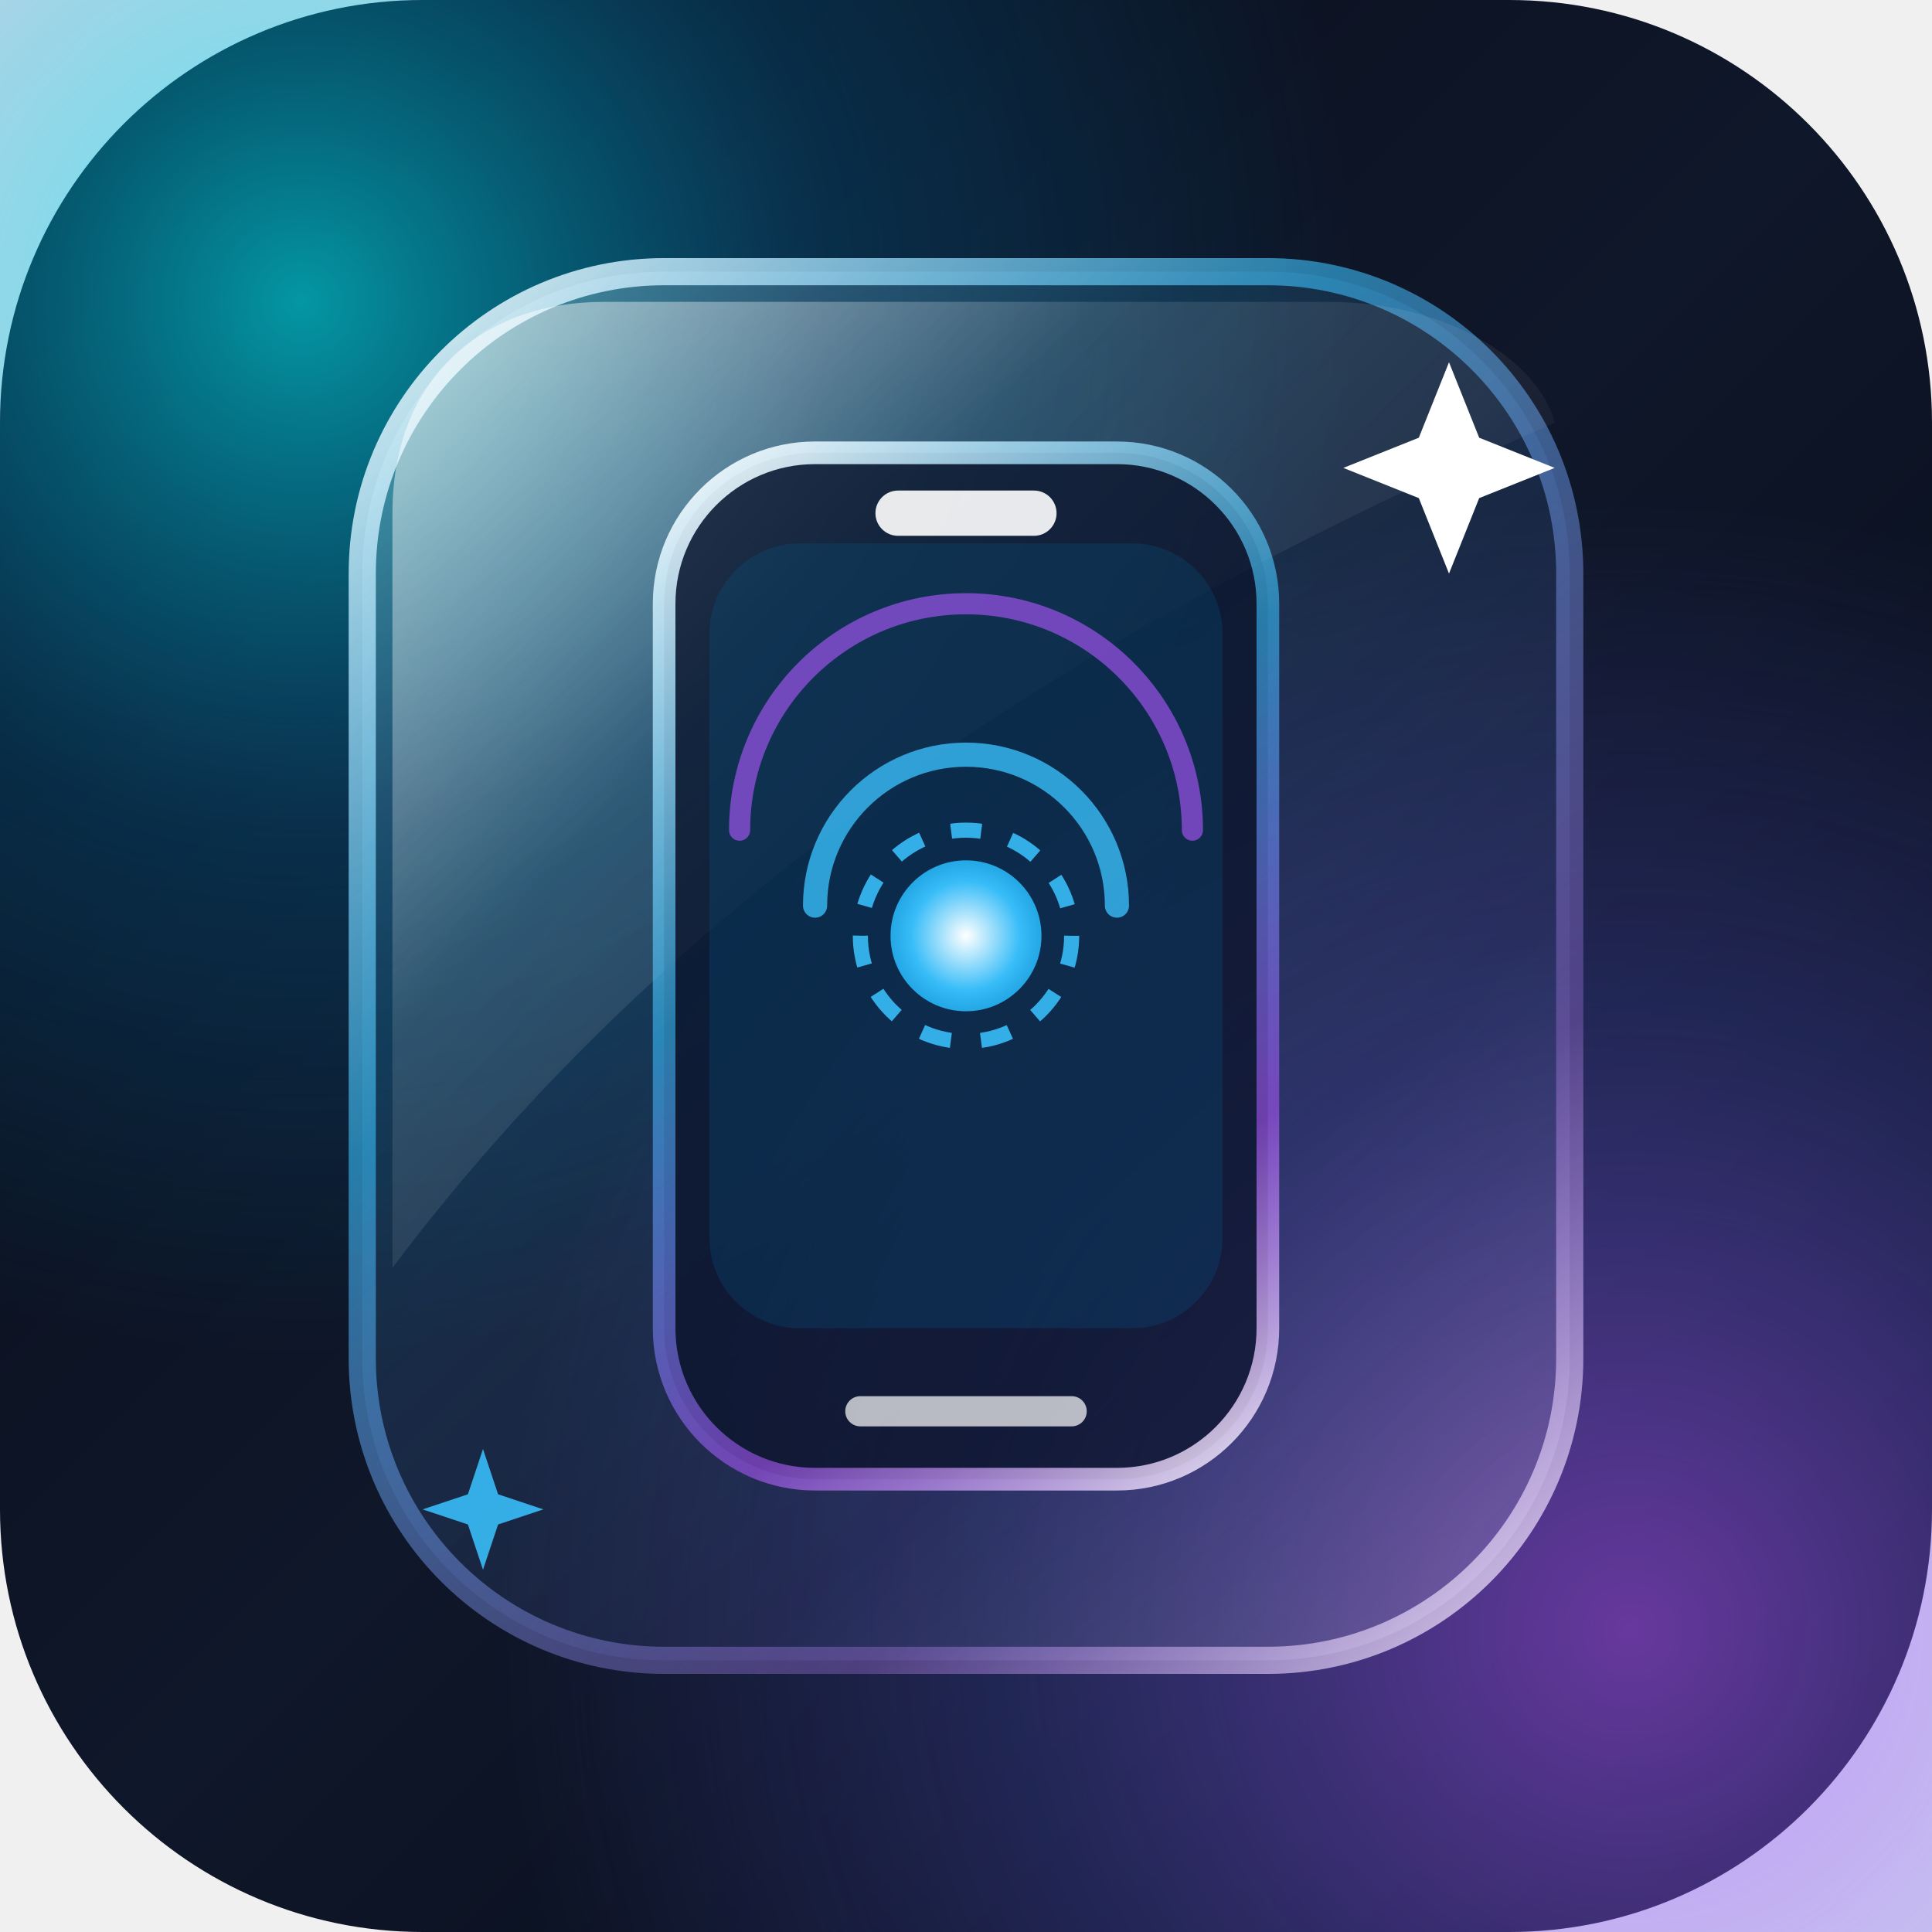
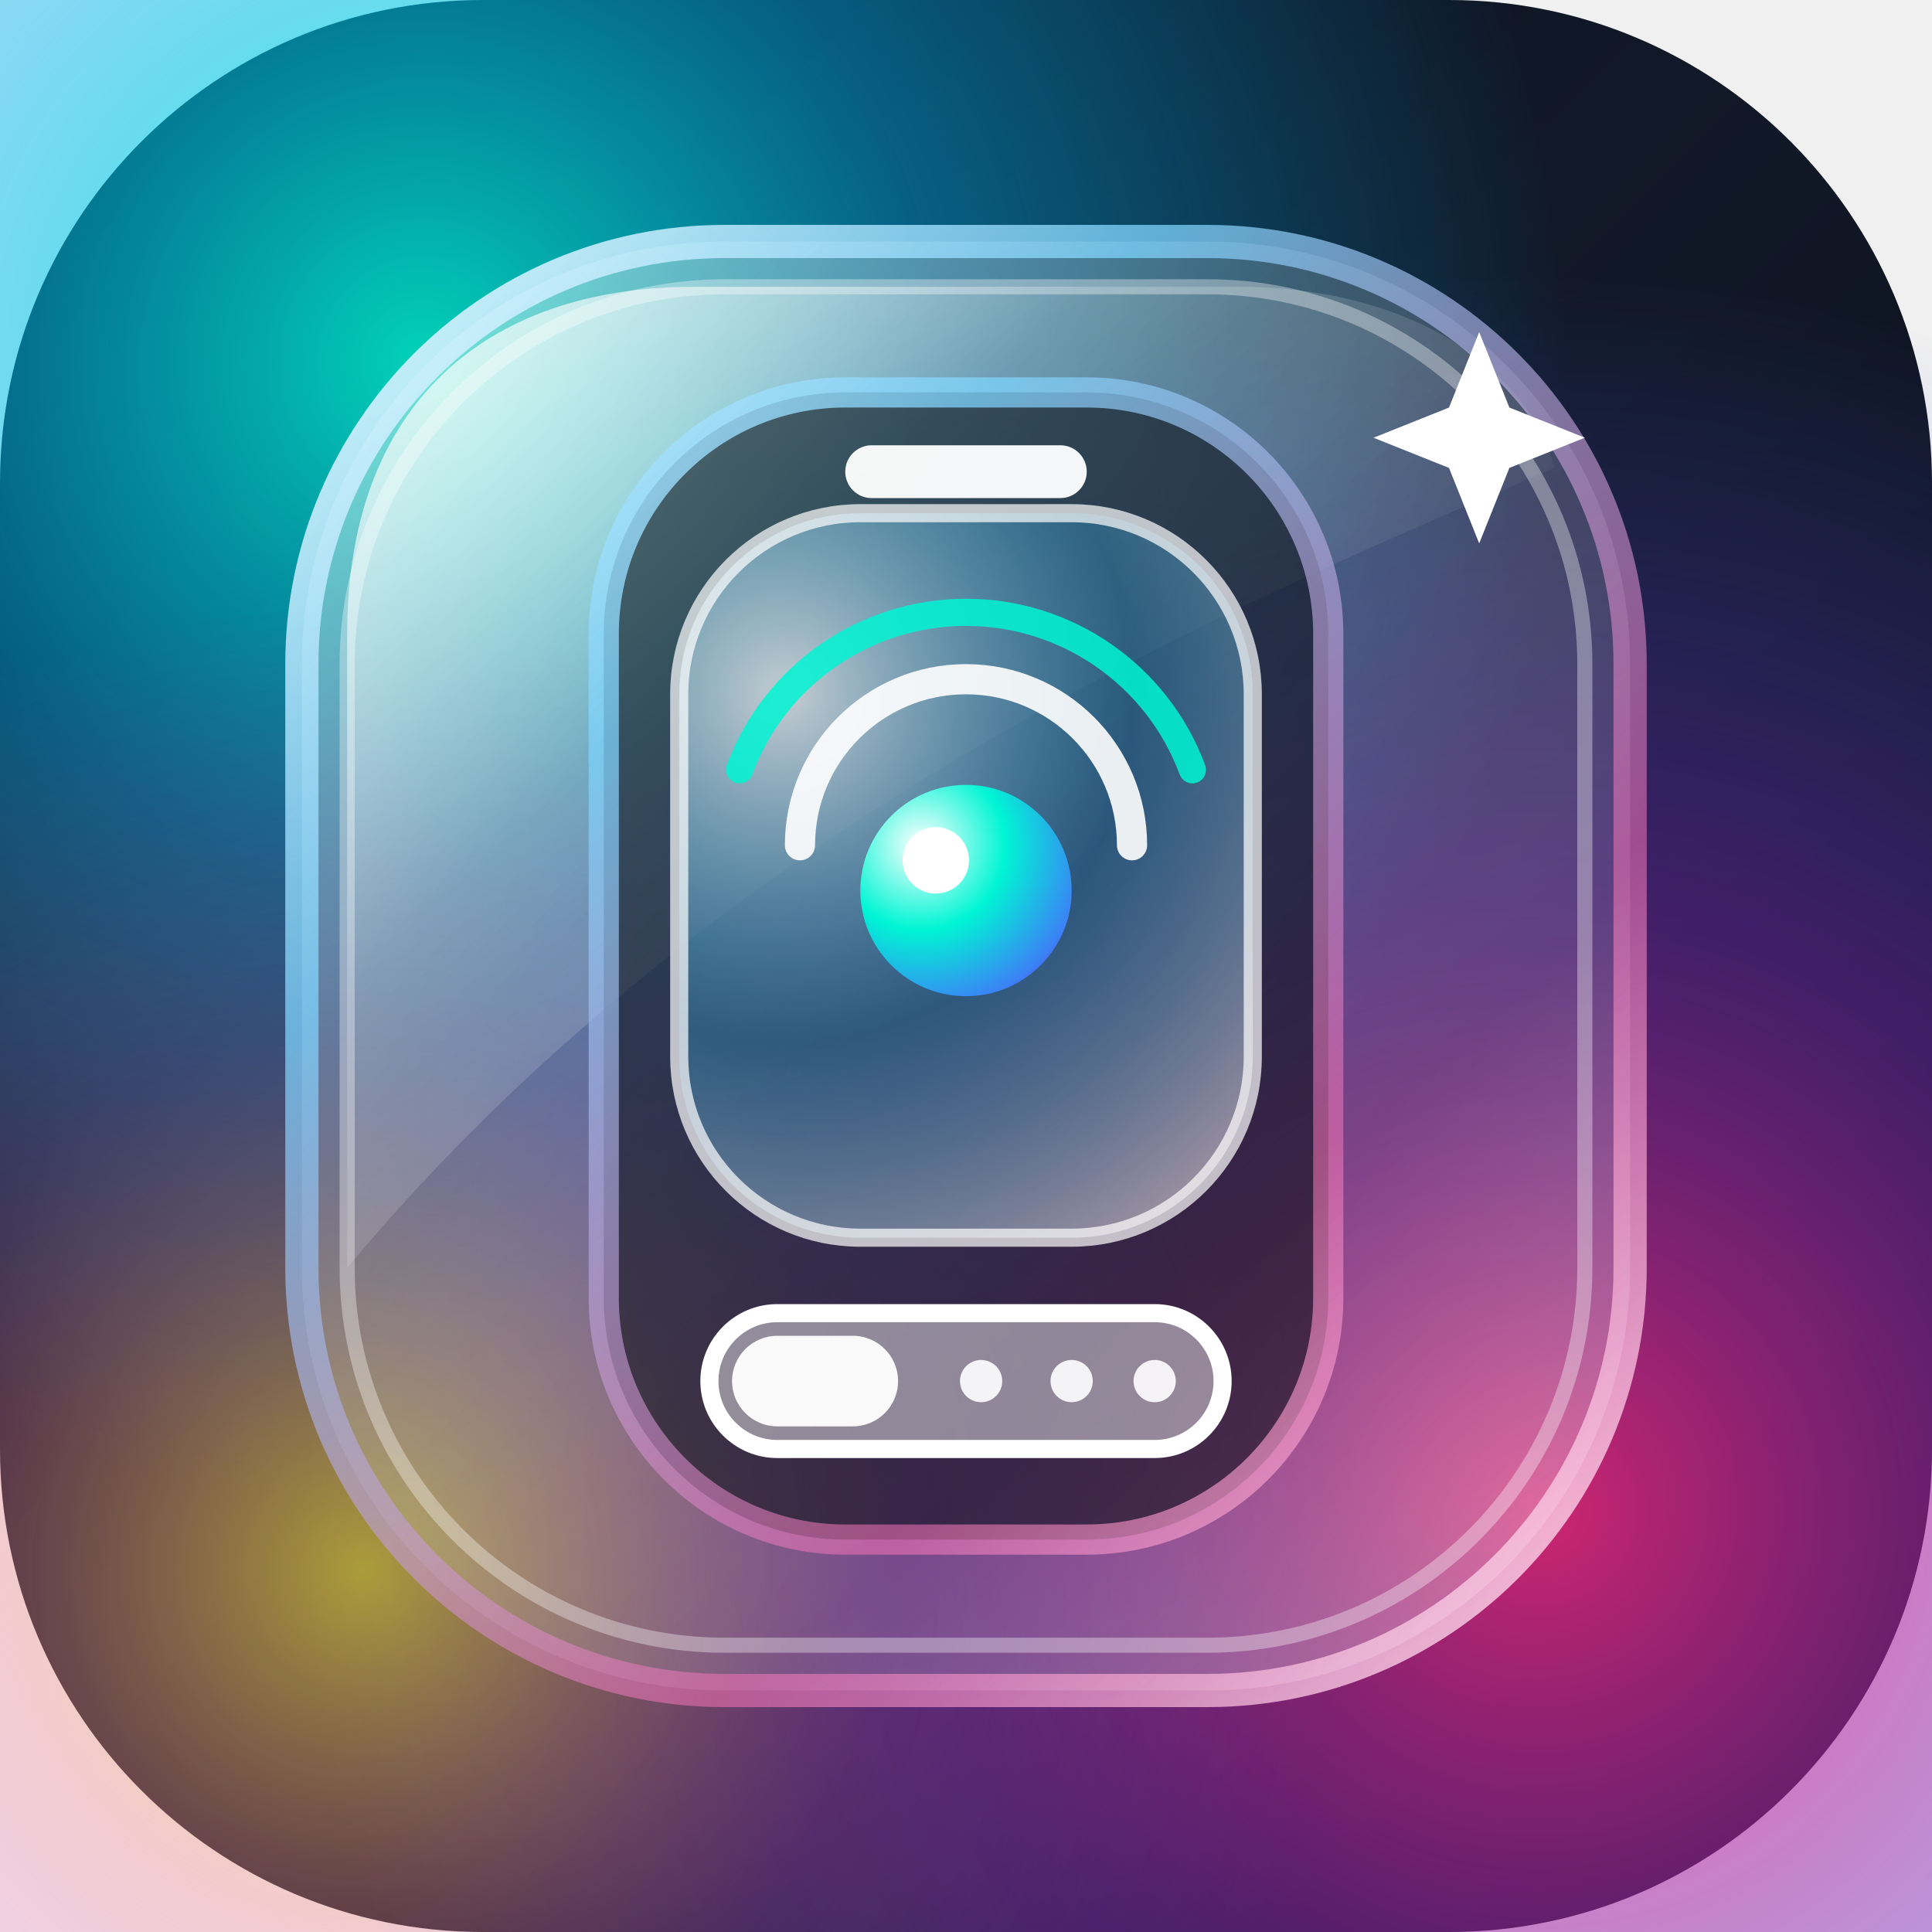
<svg xmlns="http://www.w3.org/2000/svg" viewBox="0 0 128 128" width="100%" height="100%" fill="none">
  <defs>
-     <linearGradient id="bgGrad" x1="0" y1="0" x2="128" y2="128" gradientUnits="userSpaceOnUse">
-       <stop offset="0%" stop-color="#070B14" />
-       <stop offset="50%" stop-color="#0F172A" />
-       <stop offset="100%" stop-color="#050811" />
+     <linearGradient id="bgMesh" x1="0" y1="0" x2="128" y2="128" gradientUnits="userSpaceOnUse">
+       <stop offset="0%" stop-color="#060B19" />
+       <stop offset="45%" stop-color="#111827" />
+       <stop offset="100%" stop-color="#090D16" />
    </linearGradient>
-     <radialGradient id="auroraCyan" cx="20" cy="20" r="70" gradientUnits="userSpaceOnUse">
-       <stop offset="0%" stop-color="#00F2FE" stop-opacity="0.6" />
-       <stop offset="50%" stop-color="#0284C7" stop-opacity="0.25" />
-       <stop offset="100%" stop-color="#0284C7" stop-opacity="0" />
+     <radialGradient id="causticCyan" cx="28" cy="24" r="76" gradientUnits="userSpaceOnUse">
+       <stop offset="0%" stop-color="#00F5D4" stop-opacity="0.85" />
+       <stop offset="45%" stop-color="#00BBF9" stop-opacity="0.45" />
+       <stop offset="100%" stop-color="#00BBF9" stop-opacity="0" />
    </radialGradient>
-     <radialGradient id="auroraViolet" cx="108" cy="108" r="75" gradientUnits="userSpaceOnUse">
-       <stop offset="0%" stop-color="#A855F7" stop-opacity="0.6" />
-       <stop offset="55%" stop-color="#6366F1" stop-opacity="0.25" />
-       <stop offset="100%" stop-color="#6366F1" stop-opacity="0" />
+     <radialGradient id="causticMagenta" cx="102" cy="100" r="82" gradientUnits="userSpaceOnUse">
+       <stop offset="0%" stop-color="#FF2A85" stop-opacity="0.8" />
+       <stop offset="50%" stop-color="#7B2CBF" stop-opacity="0.45" />
+       <stop offset="100%" stop-color="#4361EE" stop-opacity="0" />
    </radialGradient>
-     <linearGradient id="glassShieldGrad" x1="24" y1="20" x2="104" y2="108" gradientUnits="userSpaceOnUse">
-       <stop offset="0%" stop-color="#FFFFFF" stop-opacity="0.32" />
-       <stop offset="30%" stop-color="#38BDF8" stop-opacity="0.16" />
-       <stop offset="70%" stop-color="#818CF8" stop-opacity="0.10" />
-       <stop offset="100%" stop-color="#FFFFFF" stop-opacity="0.20" />
+     <radialGradient id="causticGold" cx="24" cy="104" r="64" gradientUnits="userSpaceOnUse">
+       <stop offset="0%" stop-color="#FEE440" stop-opacity="0.65" />
+       <stop offset="55%" stop-color="#F15BB5" stop-opacity="0.2" />
+       <stop offset="100%" stop-color="#F15BB5" stop-opacity="0" />
+     </radialGradient>
+     <linearGradient id="liquidLensFill" x1="20" y1="16" x2="108" y2="112" gradientUnits="userSpaceOnUse">
+       <stop offset="0%" stop-color="#FFFFFF" stop-opacity="0.52" />
+       <stop offset="35%" stop-color="#E0F2FE" stop-opacity="0.22" />
+       <stop offset="70%" stop-color="#F3E8FF" stop-opacity="0.16" />
+       <stop offset="100%" stop-color="#FFFFFF" stop-opacity="0.40" />
    </linearGradient>
-     <linearGradient id="glassRimGrad" x1="24" y1="20" x2="104" y2="108" gradientUnits="userSpaceOnUse">
-       <stop offset="0%" stop-color="#FFFFFF" stop-opacity="0.9" />
-       <stop offset="35%" stop-color="#38BDF8" stop-opacity="0.6" />
-       <stop offset="75%" stop-color="#C084FC" stop-opacity="0.3" />
-       <stop offset="100%" stop-color="#FFFFFF" stop-opacity="0.8" />
+     <linearGradient id="liquidRim" x1="18" y1="14" x2="110" y2="114" gradientUnits="userSpaceOnUse">
+       <stop offset="0%" stop-color="#FFFFFF" stop-opacity="0.98" />
+       <stop offset="30%" stop-color="#7DD3FC" stop-opacity="0.75" />
+       <stop offset="68%" stop-color="#F472B6" stop-opacity="0.55" />
+       <stop offset="100%" stop-color="#FFFFFF" stop-opacity="0.92" />
    </linearGradient>
-     <linearGradient id="specularSheen" x1="28" y1="20" x2="80" y2="70" gradientUnits="userSpaceOnUse">
-       <stop offset="0%" stop-color="#FFFFFF" stop-opacity="0.55" />
-       <stop offset="45%" stop-color="#FFFFFF" stop-opacity="0.12" />
+     <linearGradient id="dropletGlare" x1="30" y1="18" x2="76" y2="66" gradientUnits="userSpaceOnUse">
+       <stop offset="0%" stop-color="#FFFFFF" stop-opacity="0.78" />
+       <stop offset="45%" stop-color="#FFFFFF" stop-opacity="0.22" />
      <stop offset="100%" stop-color="#FFFFFF" stop-opacity="0" />
    </linearGradient>
-     <linearGradient id="phoneFrameGrad" x1="42" y1="32" x2="86" y2="96" gradientUnits="userSpaceOnUse">
-       <stop offset="0%" stop-color="#FFFFFF" stop-opacity="0.95" />
-       <stop offset="40%" stop-color="#38BDF8" stop-opacity="0.6" />
-       <stop offset="75%" stop-color="#A855F7" stop-opacity="0.6" />
-       <stop offset="100%" stop-color="#FFFFFF" stop-opacity="0.85" />
-     </linearGradient>
-     <radialGradient id="coreOrb" cx="64" cy="62" r="8" gradientUnits="userSpaceOnUse">
+     <radialGradient id="innerDroplet" cx="52" cy="46" r="42" gradientUnits="userSpaceOnUse">
+       <stop offset="0%" stop-color="#FFFFFF" stop-opacity="0.72" />
+       <stop offset="55%" stop-color="#38BDF8" stop-opacity="0.28" />
+       <stop offset="100%" stop-color="#FFFFFF" stop-opacity="0.48" />
+     </radialGradient>
+     <radialGradient id="quantumCore" cx="61" cy="56" r="14" gradientUnits="userSpaceOnUse">
      <stop offset="0%" stop-color="#FFFFFF" />
-       <stop offset="45%" stop-color="#38BDF8" />
-       <stop offset="90%" stop-color="#0284C7" />
-       <stop offset="100%" stop-color="#0369A1" />
+       <stop offset="40%" stop-color="#00F5D4" />
+       <stop offset="78%" stop-color="#3B82F6" />
+       <stop offset="100%" stop-color="#7209B7" />
    </radialGradient>
-     <filter id="glassBlur" x="-10%" y="-10%" width="120%" height="120%">
-       <feGaussianBlur stdDeviation="3" result="blur" />
-       <feColorMatrix type="matrix" values="1 0 0 0 0  0 1 0 0 0  0 0 1 0 0  0 0 0 18 -7" />
-     </filter>
  </defs>
-   <rect width="128" height="128" rx="28" fill="url(#bgGrad)" />
-   <circle cx="20" cy="20" r="70" fill="url(#auroraCyan)" />
-   <circle cx="108" cy="108" r="75" fill="url(#auroraViolet)" />
-   <rect x="24" y="18" width="80" height="92" rx="20" fill="url(#glassShieldGrad)" stroke="url(#glassRimGrad)" stroke-width="1.8" />
-   <path d="M26 34 C26 25 32 20 40 20 L88 20 C96 20 102 24 103 28 C85 36 50 52 26 84 Z" fill="url(#specularSheen)" />
-   <rect x="44" y="30" width="40" height="68" rx="10" fill="#0B132B" fill-opacity="0.75" stroke="url(#phoneFrameGrad)" stroke-width="1.5" />
-   <rect x="47" y="36" width="34" height="52" rx="6" fill="#0369A1" fill-opacity="0.2" />
-   <rect x="58" y="32.5" width="12" height="3" rx="1.5" fill="#FFFFFF" fill-opacity="0.9" />
-   <path d="M54 60 A10 10 0 0 1 74 60" stroke="#38BDF8" stroke-width="1.6" stroke-linecap="round" fill="none" opacity="0.8" />
-   <path d="M49 55 A15 15 0 0 1 79 55" stroke="#A855F7" stroke-width="1.4" stroke-linecap="round" fill="none" opacity="0.65" />
-   <circle cx="64" cy="62" r="5" fill="url(#coreOrb)" />
-   <circle cx="64" cy="62" r="7" stroke="#38BDF8" stroke-width="1" stroke-dasharray="2 2" fill="none" opacity="0.9" />
-   <rect x="56" y="92.5" width="16" height="2" rx="1" fill="#FFFFFF" fill-opacity="0.7" />
-   <polygon points="96,24 98,29 103,31 98,33 96,38 94,33 89,31 94,29" fill="#FFFFFF" />
-   <polygon points="32,96 33,99 36,100 33,101 32,104 31,101 28,100 31,99" fill="#38BDF8" opacity="0.9" />
+   <rect width="128" height="128" rx="32" fill="url(#bgMesh)" />
+   <circle cx="28" cy="24" r="76" fill="url(#causticCyan)" />
+   <circle cx="102" cy="100" r="82" fill="url(#causticMagenta)" />
+   <circle cx="24" cy="104" r="64" fill="url(#causticGold)" />
+   <rect x="20" y="16" width="88" height="96" rx="28" fill="url(#liquidLensFill)" stroke="url(#liquidRim)" stroke-width="2.2" />
+   <rect x="23" y="19" width="82" height="90" rx="25" stroke="#FFFFFF" stroke-opacity="0.35" stroke-width="1" />
+   <path d="M23 42 C23 27 32 19 46 19 L82 19 C93 19 101 24 103 31 C82 40 48 54 23 84 Z" fill="url(#dropletGlare)" />
+   <rect x="40" y="26" width="48" height="76" rx="16" fill="#090D16" fill-opacity="0.58" stroke="url(#liquidRim)" stroke-width="2" />
+   <rect x="45" y="34" width="38" height="48" rx="12" fill="url(#innerDroplet)" stroke="#FFFFFF" stroke-opacity="0.7" stroke-width="1.2" />
+   <rect x="56" y="29.5" width="16" height="3.5" rx="1.75" fill="#FFFFFF" fill-opacity="0.95" />
+   <path d="M53 56 A11 11 0 0 1 75 56" stroke="#FFFFFF" stroke-width="2" stroke-linecap="round" opacity="0.9" />
+   <path d="M49 51 A16 16 0 0 1 79 51" stroke="#00F5D4" stroke-width="1.8" stroke-linecap="round" opacity="0.85" />
+   <circle cx="64" cy="59" r="7" fill="url(#quantumCore)" />
+   <circle cx="62" cy="57" r="2.2" fill="#FFFFFF" />
+   <rect x="47" y="87" width="34" height="9" rx="4.5" fill="#FFFFFF" fill-opacity="0.45" stroke="#FFFFFF" stroke-width="1.2" />
+   <rect x="48.5" y="88.5" width="11" height="6" rx="3" fill="#FFFFFF" fill-opacity="0.95" />
+   <circle cx="65" cy="91.5" r="1.4" fill="#FFFFFF" fill-opacity="0.9" />
+   <circle cx="71" cy="91.5" r="1.4" fill="#FFFFFF" fill-opacity="0.9" />
+   <circle cx="76.5" cy="91.5" r="1.4" fill="#FFFFFF" fill-opacity="0.9" />
+   <polygon points="98,22 100,27 105,29 100,31 98,36 96,31 91,29 96,27" fill="#FFFFFF" />
</svg>
